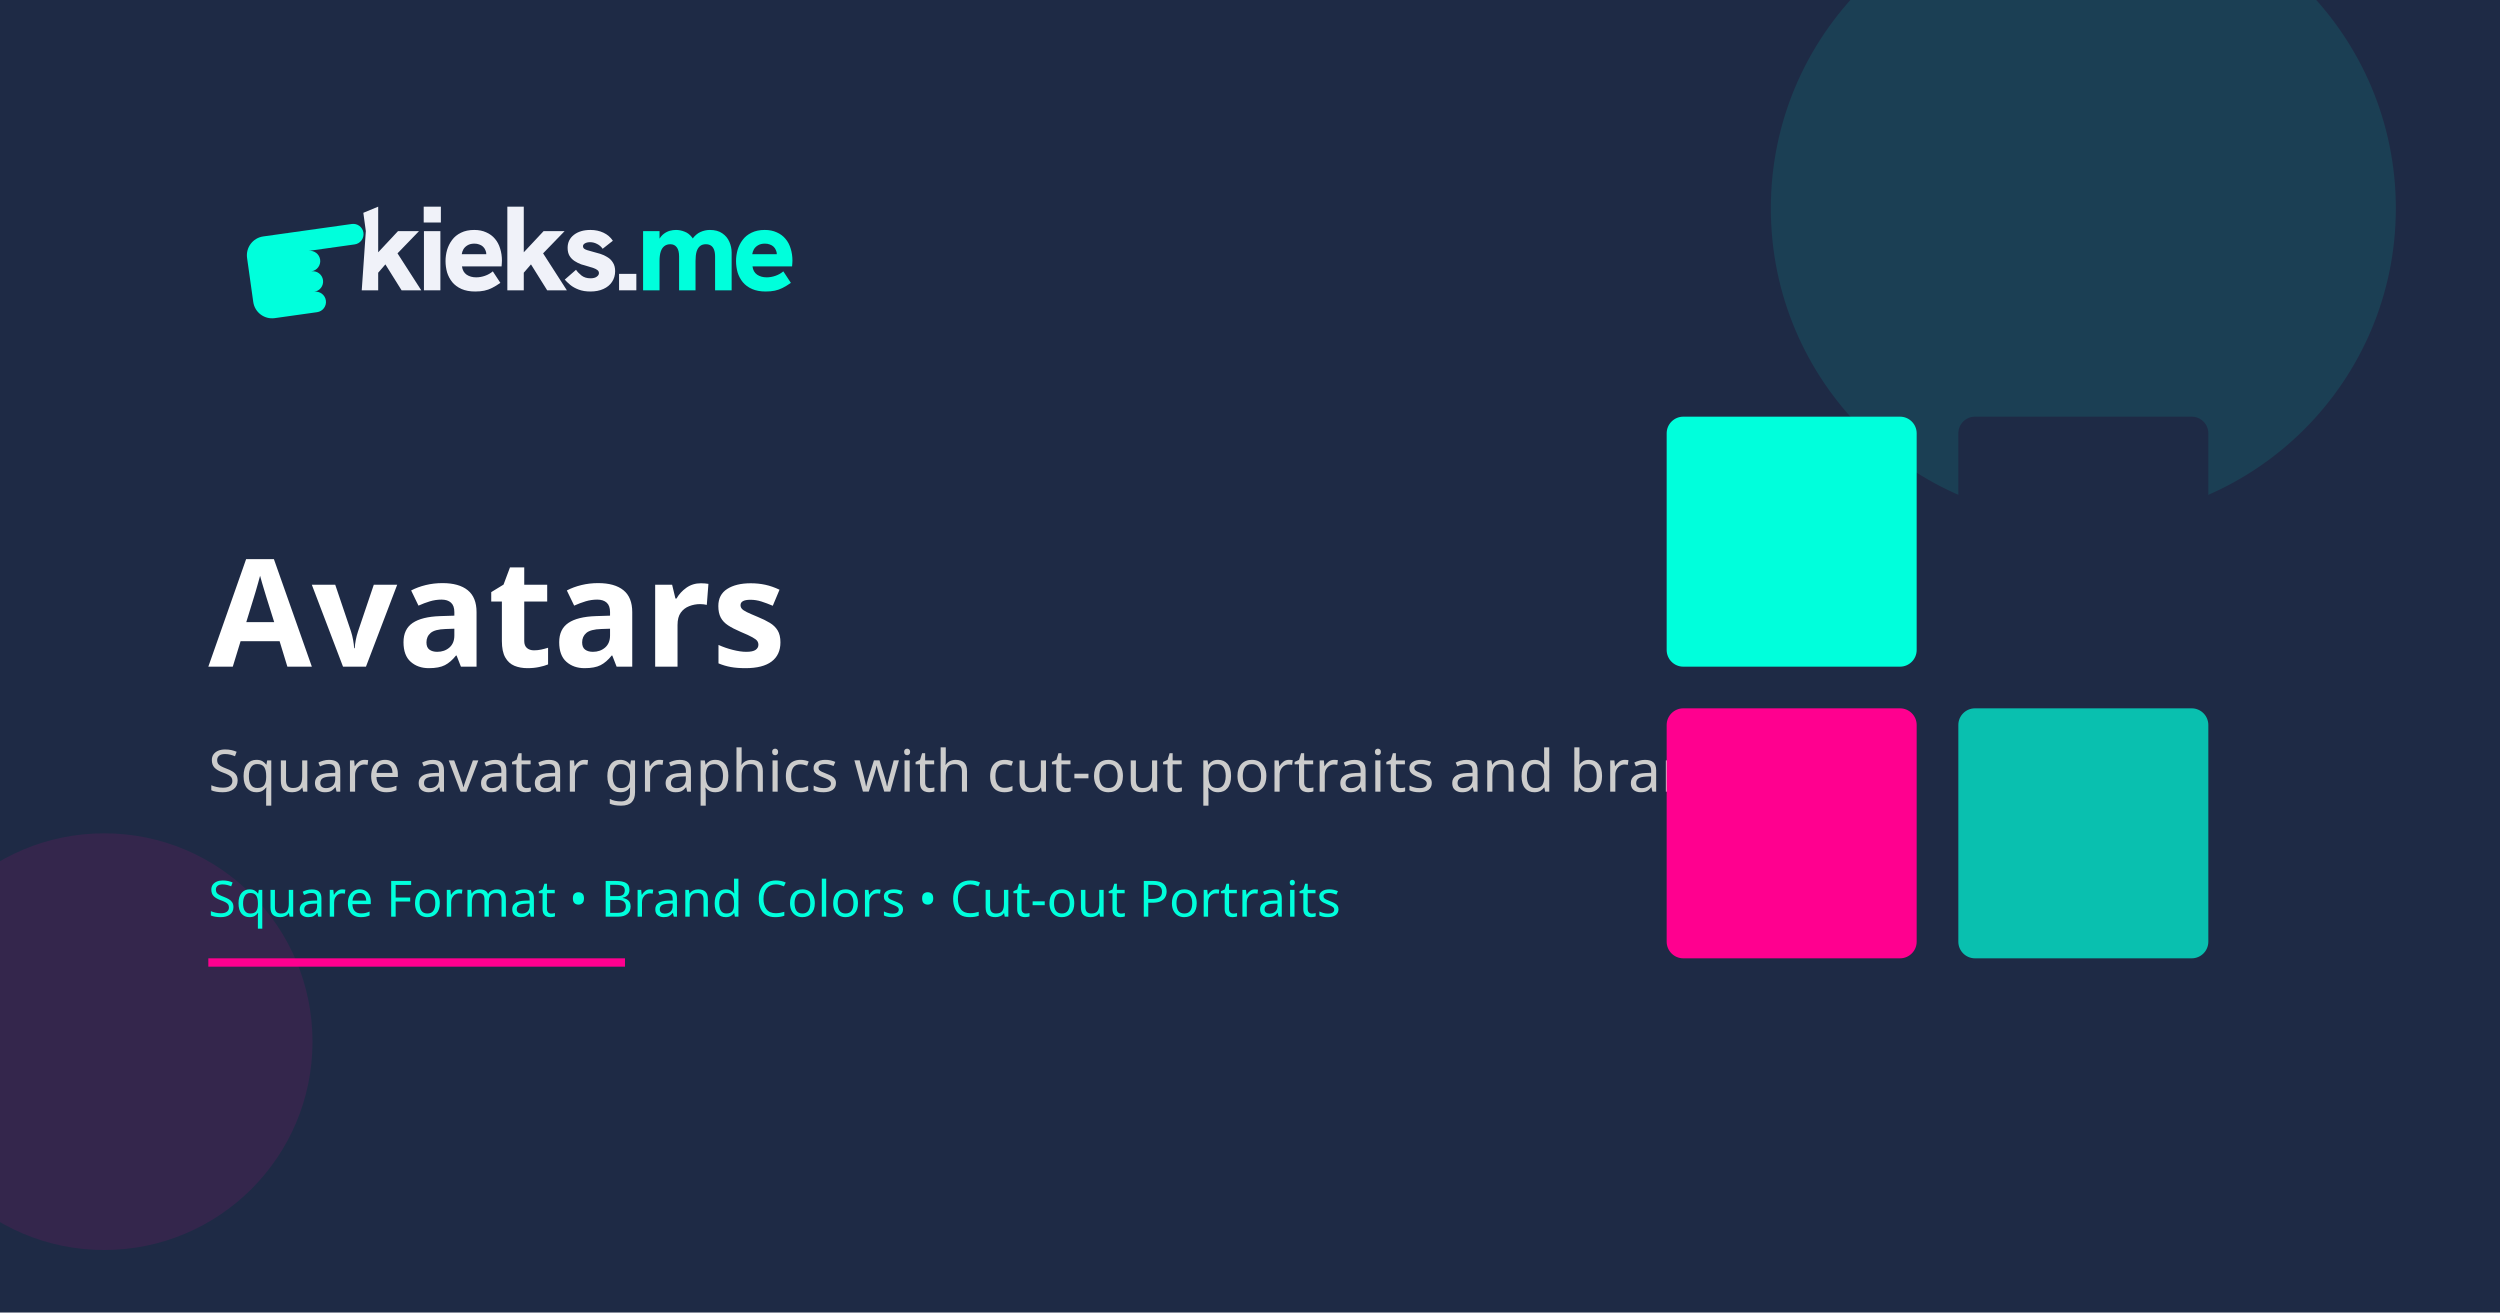
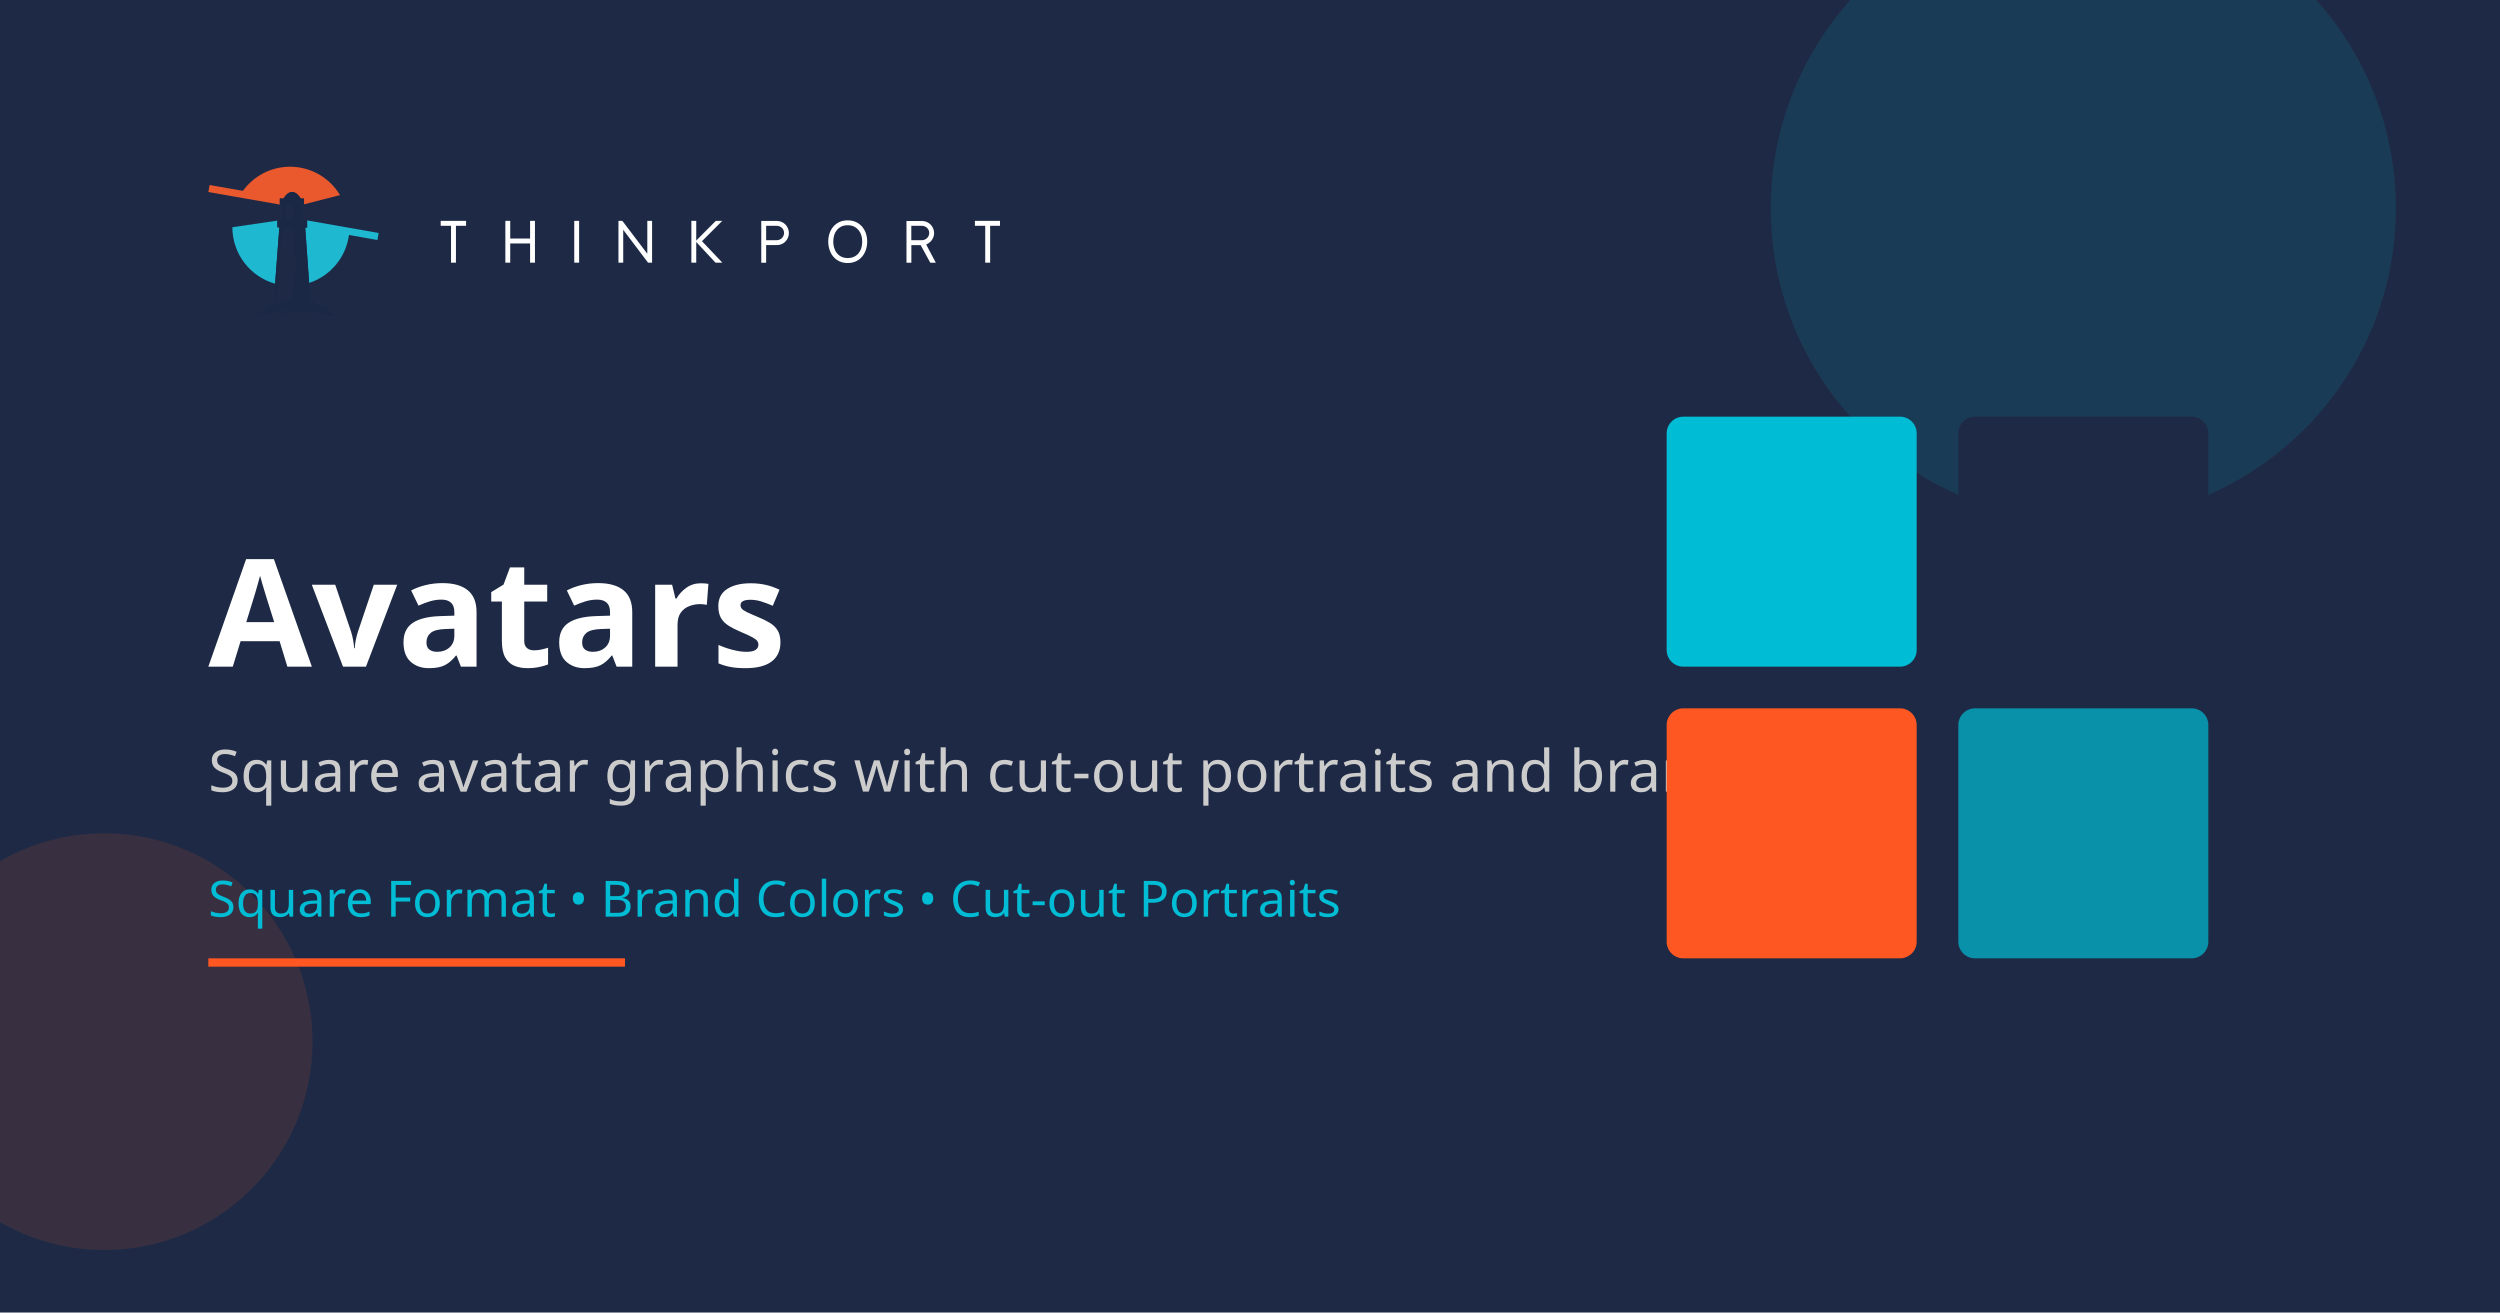
<svg xmlns="http://www.w3.org/2000/svg" width="1200" height="630" viewBox="0 0 1200 630" fill="none">
  <rect width="1200" height="630" fill="#1E2A45" />
-   <circle cx="1000" cy="100" r="150" fill="#00FFDC" opacity="0.1" />
-   <circle cx="50" cy="500" r="100" fill="#FF008F" opacity="0.1" />
+   <circle cx="1000" cy="100" r="150" fill="#00BCD4" opacity="0.12" />
+   <circle cx="50" cy="500" r="100" fill="#FF5722" opacity="0.12" />
  <g transform="translate(100, 80)">
-     <svg width="300" height="90" viewBox="0 0 500 150" fill="none">
-       <path d="M445.881 99.872C441.657 99.872 438.009 99.2 434.937 97.856C431.929 96.512 429.465 94.688 427.545 92.384C425.689 90.08 424.313 87.488 423.417 84.608C422.585 81.664 422.169 78.624 422.169 75.488C422.169 72.48 422.585 69.504 423.417 66.56C424.313 63.616 425.657 60.96 427.449 58.592C429.241 56.16 431.609 54.24 434.553 52.832C437.497 51.36 441.017 50.624 445.113 50.624C448.761 50.624 451.961 51.264 454.713 52.544C457.529 53.76 459.865 55.488 461.721 57.728C463.577 59.904 464.953 62.496 465.849 65.504C466.809 68.512 467.289 71.744 467.289 75.2C467.289 75.776 467.257 76.448 467.193 77.216C467.193 77.984 467.129 78.848 467.001 79.808H435.321C435.705 82.752 436.953 84.96 439.065 86.432C441.177 87.84 443.705 88.544 446.649 88.544C449.017 88.544 451.385 88.128 453.753 87.296C456.121 86.464 458.201 85.28 459.993 83.744L466.041 92.96C463.673 94.624 461.465 95.968 459.417 96.992C457.433 98.016 455.353 98.752 453.177 99.2C451.065 99.648 448.633 99.872 445.881 99.872ZM454.329 73.184C454.457 72.672 454.553 72.16 454.617 71.648C454.745 71.136 454.809 70.656 454.809 70.208C454.809 68.928 454.553 67.776 454.041 66.752C453.593 65.664 452.953 64.736 452.121 63.968C451.289 63.2 450.297 62.624 449.145 62.24C447.993 61.792 446.713 61.568 445.305 61.568C443.065 61.568 441.209 62.016 439.737 62.912C438.329 63.744 437.241 64.8 436.473 66.08C435.769 67.36 435.321 68.672 435.129 70.016H458.745L454.329 73.184Z" fill="#00FFDC" />
-       <path d="M347.802 98.912V51.584H360.954V63.968L358.074 66.656C358.522 63.392 359.29 60.704 360.378 58.592C361.53 56.48 362.874 54.848 364.41 53.696C365.946 52.544 367.546 51.744 369.21 51.296C370.874 50.848 372.506 50.624 374.106 50.624C376.41 50.624 378.682 51.072 380.922 51.968C383.226 52.8 385.242 54.336 386.97 56.576C388.698 58.816 389.914 61.984 390.618 66.08L382.65 69.344C383.61 64.48 385.082 60.704 387.066 58.016C389.05 55.264 391.258 53.344 393.69 52.256C396.186 51.168 398.682 50.624 401.178 50.624C405.274 50.624 408.602 51.52 411.162 53.312C413.722 55.04 415.61 57.312 416.826 60.128C418.042 62.88 418.65 65.76 418.65 68.768V98.912H405.402V71.936C405.402 69.696 405.114 67.84 404.538 66.368C403.962 64.896 403.13 63.808 402.042 63.104C400.954 62.4 399.61 62.048 398.01 62.048C396.154 62.048 394.618 62.528 393.402 63.488C392.186 64.448 391.258 65.92 390.618 67.904C390.042 69.888 389.754 72.416 389.754 75.488V98.912H376.602V71.84C376.602 68.576 375.994 66.144 374.778 64.544C373.562 62.88 371.834 62.048 369.594 62.048C367.674 62.048 366.074 62.56 364.794 63.584C363.514 64.544 362.554 66.016 361.914 68C361.274 69.92 360.954 72.416 360.954 75.488V98.912H347.802Z" fill="#00FFDC" />
-       <path d="M328.58 98.912V85.76H342.404V98.912H328.58Z" fill="#F0F2F9" />
-       <path d="M305.667 99.872C302.083 99.872 298.947 99.36 296.259 98.336C293.571 97.312 291.331 96.064 289.539 94.592C287.747 93.056 286.275 91.648 285.123 90.368L294.147 82.496C295.235 84.096 296.707 85.632 298.563 87.104C300.483 88.576 302.883 89.312 305.763 89.312C307.875 89.312 309.507 88.896 310.659 88.064C311.875 87.232 312.483 86.272 312.483 85.184C312.483 84.16 312.099 83.36 311.331 82.784C310.563 82.144 309.539 81.6 308.259 81.152C306.979 80.704 305.539 80.256 303.939 79.808C302.147 79.36 300.291 78.816 298.371 78.176C296.451 77.472 294.659 76.576 292.995 75.488C291.331 74.4 289.987 73.024 288.963 71.36C287.939 69.632 287.427 67.488 287.427 64.928C287.427 60.64 289.091 57.184 292.419 54.56C295.811 51.936 300.227 50.624 305.667 50.624C309.507 50.624 312.995 51.36 316.131 52.832C319.267 54.304 321.763 56.448 323.619 59.264L315.459 65.696C314.307 64.032 312.835 62.752 311.043 61.856C309.251 60.896 307.363 60.416 305.379 60.416C303.715 60.416 302.339 60.736 301.251 61.376C300.227 61.952 299.715 62.72 299.715 63.68C299.715 64.384 299.971 64.992 300.483 65.504C300.995 65.952 301.827 66.368 302.979 66.752C304.131 67.136 305.699 67.584 307.683 68.096C309.539 68.544 311.491 69.088 313.539 69.728C315.587 70.368 317.507 71.264 319.299 72.416C321.155 73.504 322.627 74.976 323.715 76.832C324.867 78.624 325.443 80.896 325.443 83.648C325.443 86.848 324.611 89.696 322.947 92.192C321.347 94.624 319.043 96.512 316.035 97.856C313.091 99.2 309.635 99.872 305.667 99.872Z" fill="#F0F2F9" />
-       <path d="M271.074 98.912L258.114 78.176L251.394 85.952V69.536L268.194 51.584H284.994L267.81 69.344L286.818 98.912H271.074ZM239.202 98.912V32H252.354V98.912H239.202Z" fill="#F0F2F9" />
-       <path d="M213.475 99.872C209.251 99.872 205.603 99.2 202.531 97.856C199.523 96.512 197.059 94.688 195.139 92.384C193.283 90.08 191.907 87.488 191.011 84.608C190.179 81.664 189.763 78.624 189.763 75.488C189.763 72.48 190.179 69.504 191.011 66.56C191.907 63.616 193.251 60.96 195.043 58.592C196.835 56.16 199.203 54.24 202.147 52.832C205.091 51.36 208.611 50.624 212.707 50.624C216.355 50.624 219.555 51.264 222.307 52.544C225.123 53.76 227.459 55.488 229.315 57.728C231.171 59.904 232.547 62.496 233.443 65.504C234.403 68.512 234.883 71.744 234.883 75.2C234.883 75.776 234.851 76.448 234.787 77.216C234.787 77.984 234.723 78.848 234.595 79.808H202.915C203.299 82.752 204.547 84.96 206.659 86.432C208.771 87.84 211.299 88.544 214.243 88.544C216.611 88.544 218.979 88.128 221.347 87.296C223.715 86.464 225.795 85.28 227.587 83.744L233.635 92.96C231.267 94.624 229.059 95.968 227.011 96.992C225.027 98.016 222.947 98.752 220.771 99.2C218.659 99.648 216.227 99.872 213.475 99.872ZM221.923 73.184C222.051 72.672 222.147 72.16 222.211 71.648C222.339 71.136 222.403 70.656 222.403 70.208C222.403 68.928 222.147 67.776 221.635 66.752C221.187 65.664 220.547 64.736 219.715 63.968C218.883 63.2 217.891 62.624 216.739 62.24C215.587 61.792 214.307 61.568 212.899 61.568C210.659 61.568 208.803 62.016 207.331 62.912C205.923 63.744 204.835 64.8 204.067 66.08C203.363 67.36 202.915 68.672 202.723 70.016H226.339L221.923 73.184Z" fill="#F0F2F9" />
-       <path d="M172.488 98.912V51.584H185.64V98.912H172.488ZM172.296 44.672V32H186.024V44.672H172.296Z" fill="#F0F2F9" />
-       <path d="M154.599 98.912L141.639 78.176L134.919 85.952V69.536L151.719 51.584H168.519L151.335 69.344L170.343 98.912H154.599ZM122.727 98.912L126 51.584L124 36.912L135.879 32V98.912H122.727Z" fill="#F0F2F9" />
-       <path d="M43.943 55.818C35.62 56.989 29.822 64.691 30.991 73.02L35.933 108.213C37.103 116.543 44.797 122.347 53.12 121.176L87.024 116.406C91.532 115.772 94.673 111.601 94.04 107.089C93.406 102.577 89.238 99.433 84.73 100.067C89.238 99.433 92.379 95.261 91.745 90.749C91.112 86.237 86.944 83.094 82.436 83.728C86.944 83.094 90.085 78.922 89.451 74.41C88.817 69.898 84.65 66.754 80.142 67.388L117.081 62.192C121.589 61.558 124.73 57.386 124.096 52.874C123.463 48.362 119.295 45.218 114.787 45.853L64.244 52.962C63.944 53.005 63.651 53.062 63.364 53.135C62.961 53.159 62.557 53.2 62.151 53.257L43.943 55.818Z" fill="#00FFDC" />
+     <svg width="380" height="72" viewBox="0 0 1479 280" fill="none">
+       <path fill="#FFFFFF" d="M820.1 162.6l-46.4-61.2-.2-.2h-7.3v78h8.9v-61.4l46.2 61.2.1.2h7.6v-78h-8.9zM683.6 101.2h9.1v78h-9.1zM601.1 134.1H564v-32.9h-9.1v78h9.1v-35.9h37.1v35.9h9.1v-78h-9.1zM434.1 110.4h19.3v68.8h9.2v-68.8h18.9v-9.2h-47.4zM960.1 101.2H948l-36.5 36.7v-36.7h-9.1v78h9.1v-38.6l35.9 38.5.1.1h12.8l-38.1-40.1zM1346.6 142.1c1.9-1.4 3.6-3 4.9-4.9 1.3-1.9 2.4-4 3.2-6.2.8-2.3 1.2-4.7 1.2-7.1 0-3.1-.6-6.1-1.8-8.8-1.2-2.7-2.8-5.1-4.8-7.1s-4.4-3.6-7.1-4.8c-2.7-1.2-5.7-1.8-8.7-1.8h-29.2v78h9.1v-32.9h17.4l18 32.9h10.3l-18-34.1c1.9-.9 3.8-1.9 5.5-3.2zm.2-18.3c0 1.8-.4 3.6-1.1 5.2-.7 1.6-1.7 3-2.9 4.2-1.2 1.2-2.6 2.2-4.2 2.9-1.6.7-3.4 1.1-5.2 1.1h-20.1v-26.8h20.1c1.8 0 3.6.4 5.2 1.1 1.6.7 3.1 1.7 4.3 2.9 1.2 1.2 2.2 2.6 2.9 4.2.6 1.7 1 3.4 1 5.2zM1432.1 101.2v9.2h19.3v68.8h9.2v-68.8h18.9v-9.2zM1221.7 112.3c-3-3.6-6.9-6.6-11.4-8.8-4.6-2.2-9.9-3.3-15.9-3.3s-11.3 1.1-15.8 3.3c-4.5 2.2-8.3 5.1-11.3 8.8-3 3.6-5.3 7.9-6.9 12.6-1.5 4.7-2.3 9.7-2.3 14.9 0 5.2.8 10.2 2.3 15 1.5 4.8 3.8 9.1 6.9 12.8 3 3.7 6.8 6.7 11.3 8.9 4.5 2.2 9.8 3.4 15.8 3.4s11.3-1.1 15.9-3.4c4.6-2.2 8.4-5.2 11.4-8.9s5.3-8 6.9-12.8c1.5-4.8 2.3-9.8 2.3-15 0-5.2-.8-10.2-2.3-14.9-1.6-4.7-3.9-9-6.9-12.6zm-.1 27.6c0 4.2-.6 8.2-1.7 11.9-1.1 3.7-2.9 7-5.1 9.8-2.3 2.8-5.1 5-8.5 6.6s-7.4 2.4-11.9 2.4c-4.4 0-8.4-.8-11.7-2.5-3.3-1.6-6.2-3.9-8.4-6.7-2.3-2.8-4-6.1-5.1-9.8-1.2-3.7-1.7-7.7-1.7-11.8s.6-8.1 1.7-11.8c1.1-3.7 2.9-7 5.1-9.7 2.3-2.8 5.1-5 8.4-6.6 3.3-1.6 7.3-2.4 11.7-2.4 4.5 0 8.5.8 11.9 2.5 3.4 1.6 6.2 3.9 8.5 6.6 2.3 2.8 4 6 5.1 9.7 1.1 3.7 1.7 7.7 1.7 11.8zM1078.1 107.9c-2-2-4.4-3.6-7.1-4.8-2.7-1.2-5.7-1.8-8.7-1.8H1033v78h9.1v-32.9h20.1c3.1 0 6-.6 8.7-1.7s5.1-2.8 7.1-4.8 3.6-4.4 4.8-7.1c1.2-2.7 1.8-5.7 1.8-8.8s-.6-6.1-1.8-8.8c-1.1-2.9-2.7-5.3-4.7-7.3zm-2.5 15.9c0 1.8-.4 3.6-1.1 5.2-.7 1.6-1.7 3-2.9 4.2-1.2 1.2-2.6 2.2-4.2 2.9-1.6.7-3.4 1.1-5.2 1.1h-20.1v-26.8h20.1c1.8 0 3.6.4 5.2 1.1 1.6.7 3.1 1.7 4.3 2.9 1.2 1.2 2.2 2.6 2.9 4.2.6 1.7 1 3.4 1 5.2z" />
+       <path fill="none" d="M158.9 71h-14.1l-2 29.6h16.1zM157.8 224.2c1.4-22.2 5.5-29.7 5.5-43.2 0-13.5-6.4-19.8-6.4-30.6 0-7.9 2.8-12.6 3.7-22.6.3-2.7-.3-7.4-1.7-13.9h-20.5l-9.9 139.8c7.2-2.8 16.7-5.5 28.6-7.1-.1-6.2.2-13.7.7-22.4z" />
+       <path fill="#1eb8d1" d="M130.9 220.1v-.4.4z" />
+       <path fill="#ea592d" d="M133.6 59.4h6.9c17.1-27.7 32.2 0 32.2 0h6.1v10.8L246 53c-19-31.8-53.7-53-93.3-53-36.2 0-68.3 17.8-88.1 45.1l-62.2-11L0 47.2l133.6 23.5V59.4z" />
+       <path fill="#1eb8d1" d="M184.6 100.3v13.4H181l7.4 103.4c39.3-12.9 68.8-47.5 74.3-89.6l53.2 9.4 2.3-13.1-133.6-23.5zM124.7 218.5l7.9-105.3H129v-12.5L44.9 113c0 50.2 33.7 92.6 79.8 105.5z" />
+       <path fill="#1a2846" d="M223.9 263.4c-.2-.9-3.4-1.9-5.2-1.9-8 .2-14.3-2-19.2-7.2-2.2-2.4-4.7-4.7-8.9-4.2l-9.7-136.4h3.6v-13.4h-8l-1.9-30.1h4.1V59.4h-6.1s-15.1-27.7-32.2 0h-6.9v11.3h4.8l-2.5 30H129v12.5h3.7l-10.8 143.6c-1.1.5-2.1 1-3 1.5-2.4 1.1-7.3 4.1-12.7 7.3-4.2 2.4-8.3 5.1-12.5 7.8-2.4 1.5-4.5 2.8-5.7 3.6l.3.9c24.5-.3 44.5-9.7 66.2-14.6-7.8 4.3-15.6 8.6-24.6 13.7 2.3-.3 3-.2 3.6-.4 16-4 32.5-6.7 49.1-6.1 10.1.3 19.9 2.7 29.7 4.9 9.9 2.2 19.8 3.3 29.9 4.5.3-.6.5-1.2.8-1.7-10.9-1.6-17.4-6.3-19.1-14.8zM144.8 71h14.1v29.5h-16.1l2-29.5zm13 153.2c-.6 8.7-.8 16.1-.7 22.5-11.9 1.6-21.4 4.3-28.6 7.1l9.9-139.8h20.5c1.4 6.5 1.9 11.2 1.7 13.9-.9 10-3.7 14.7-3.7 22.6 0 10.8 6.4 17.1 6.4 30.6s-4 20.9-5.5 43.1z" />
    </svg>
  </g>
  <text x="100" y="320" font-family="'Hanken Grotesk', sans-serif" font-size="72" font-weight="700" fill="#FFFFFF">
    Avatars
  </text>
  <text x="100" y="380" font-family="'Source Sans 3', sans-serif" font-size="28" font-weight="400" fill="#CCCCCC">
    Square avatar graphics with cut-out portraits and brand colors
  </text>
-   <text x="100" y="440" font-family="'Source Sans 3', sans-serif" font-size="24" font-weight="400" fill="#00FFDC">
+   <text x="100" y="440" font-family="'Source Sans 3', sans-serif" font-size="24" font-weight="400" fill="#00BCD4">
    Square Format • Brand Colors • Cut-out Portraits
  </text>
-   <rect x="100" y="460" width="200" height="4" fill="#FF008F" />
-   <rect x="800" y="200" width="120" height="120" fill="#00FFDC" rx="8" />
+   <rect x="100" y="460" width="200" height="4" fill="#FF5722" />
+   <rect x="800" y="200" width="120" height="120" fill="#00BCD4" rx="8" />
  <rect x="940" y="200" width="120" height="120" fill="#1E2A45" rx="8" />
-   <rect x="800" y="340" width="120" height="120" fill="#FF008F" rx="8" />
-   <rect x="940" y="340" width="120" height="120" fill="#00FFDC" rx="8" opacity="0.7" />
+   <rect x="800" y="340" width="120" height="120" fill="#FF5722" rx="8" />
+   <rect x="940" y="340" width="120" height="120" fill="#00BCD4" rx="8" opacity="0.7" />
</svg>
